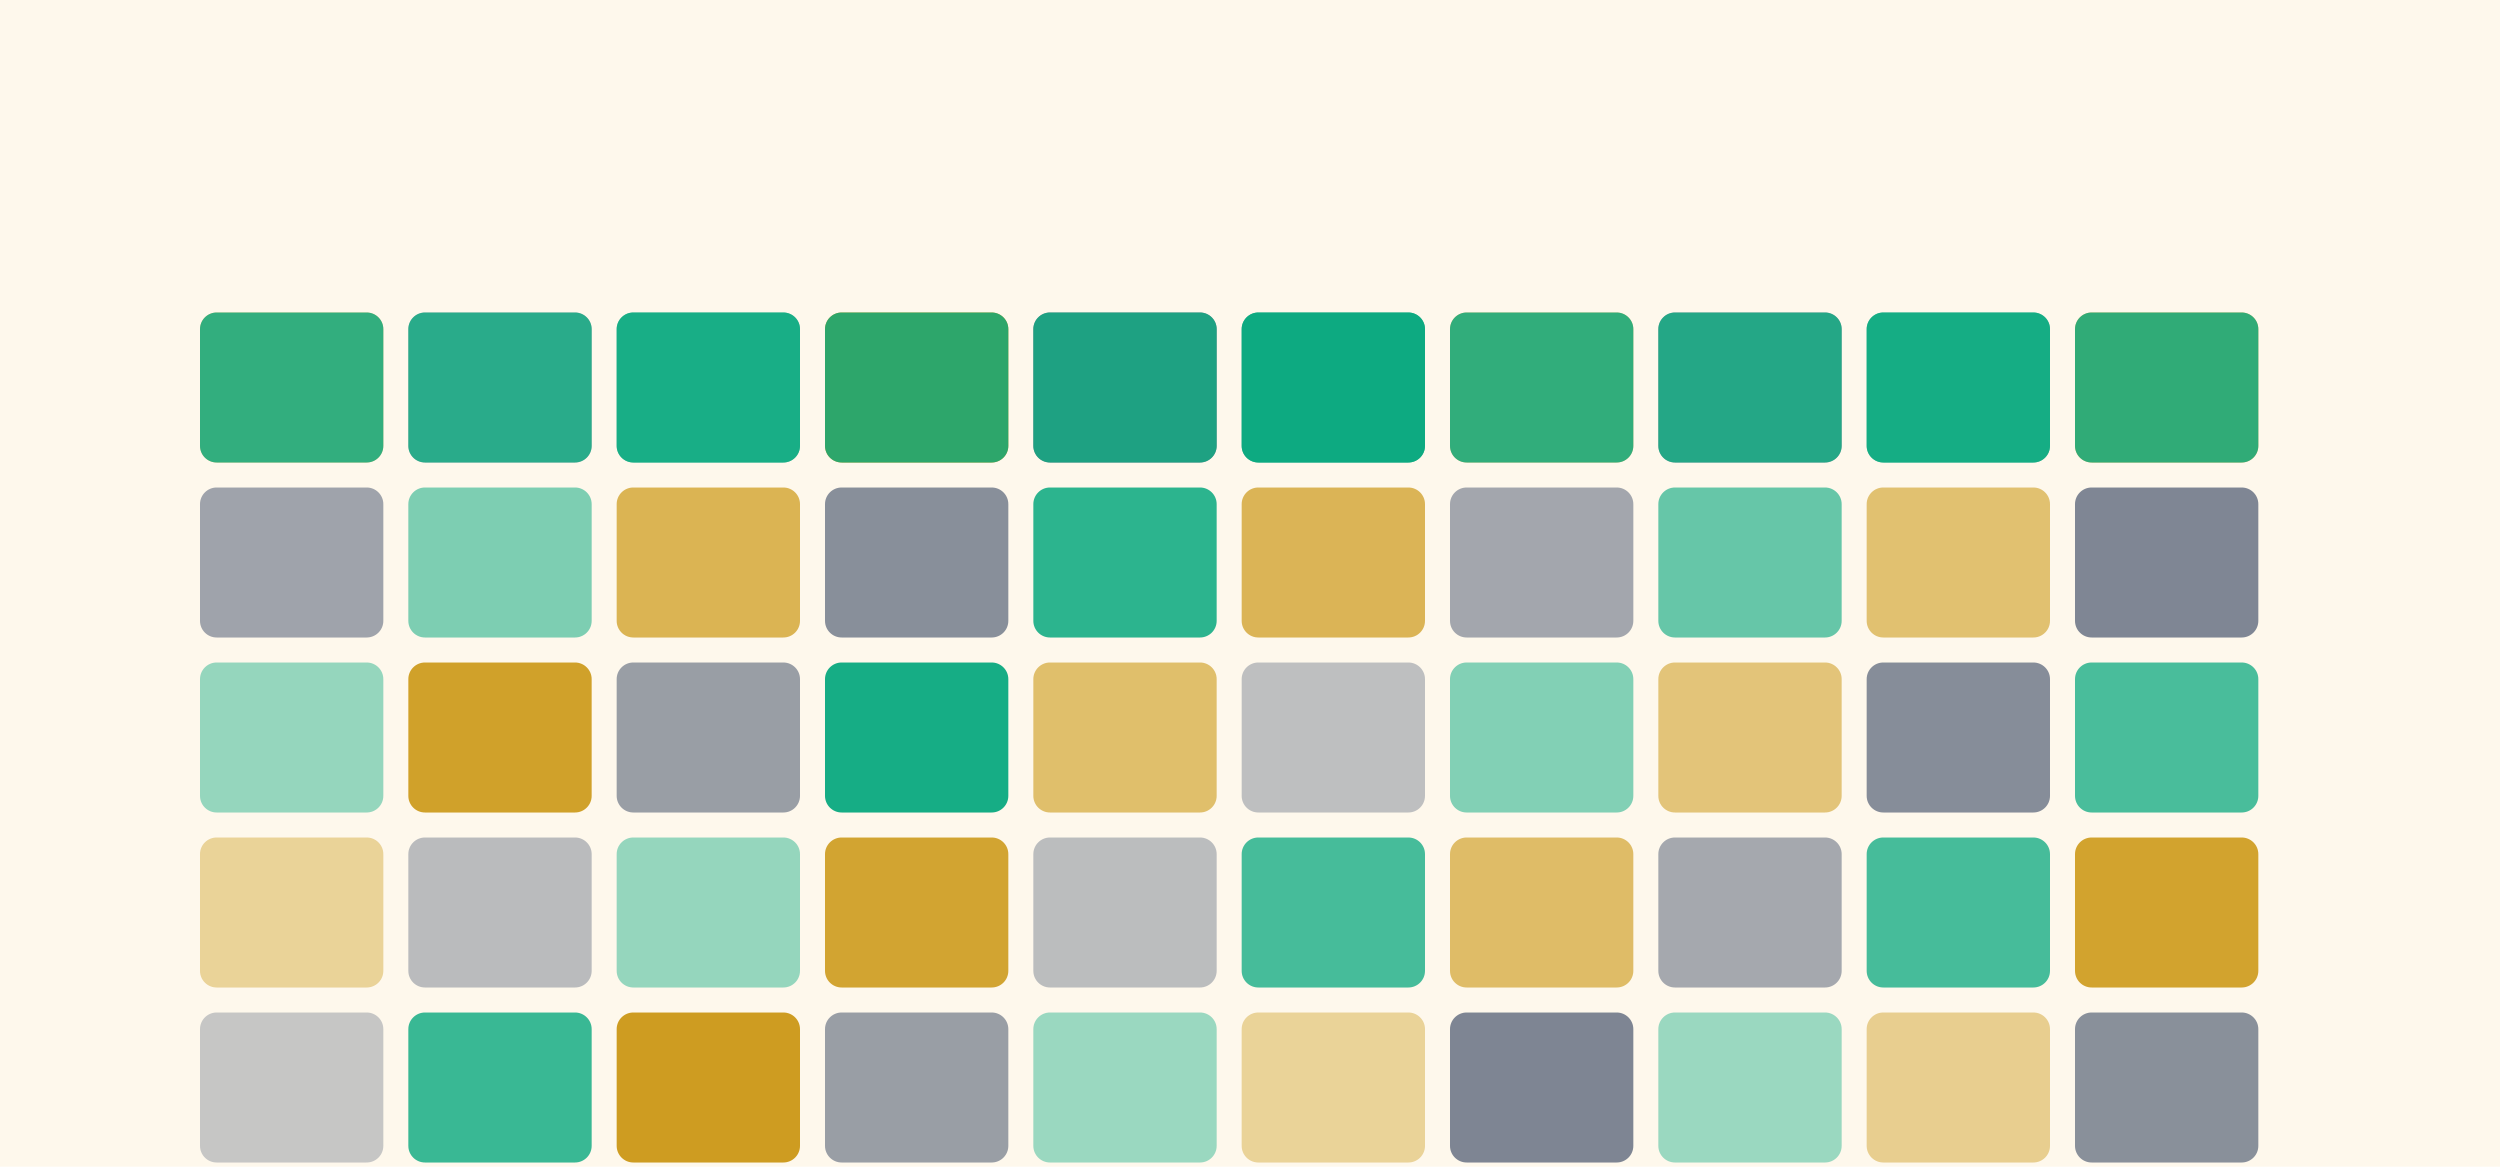
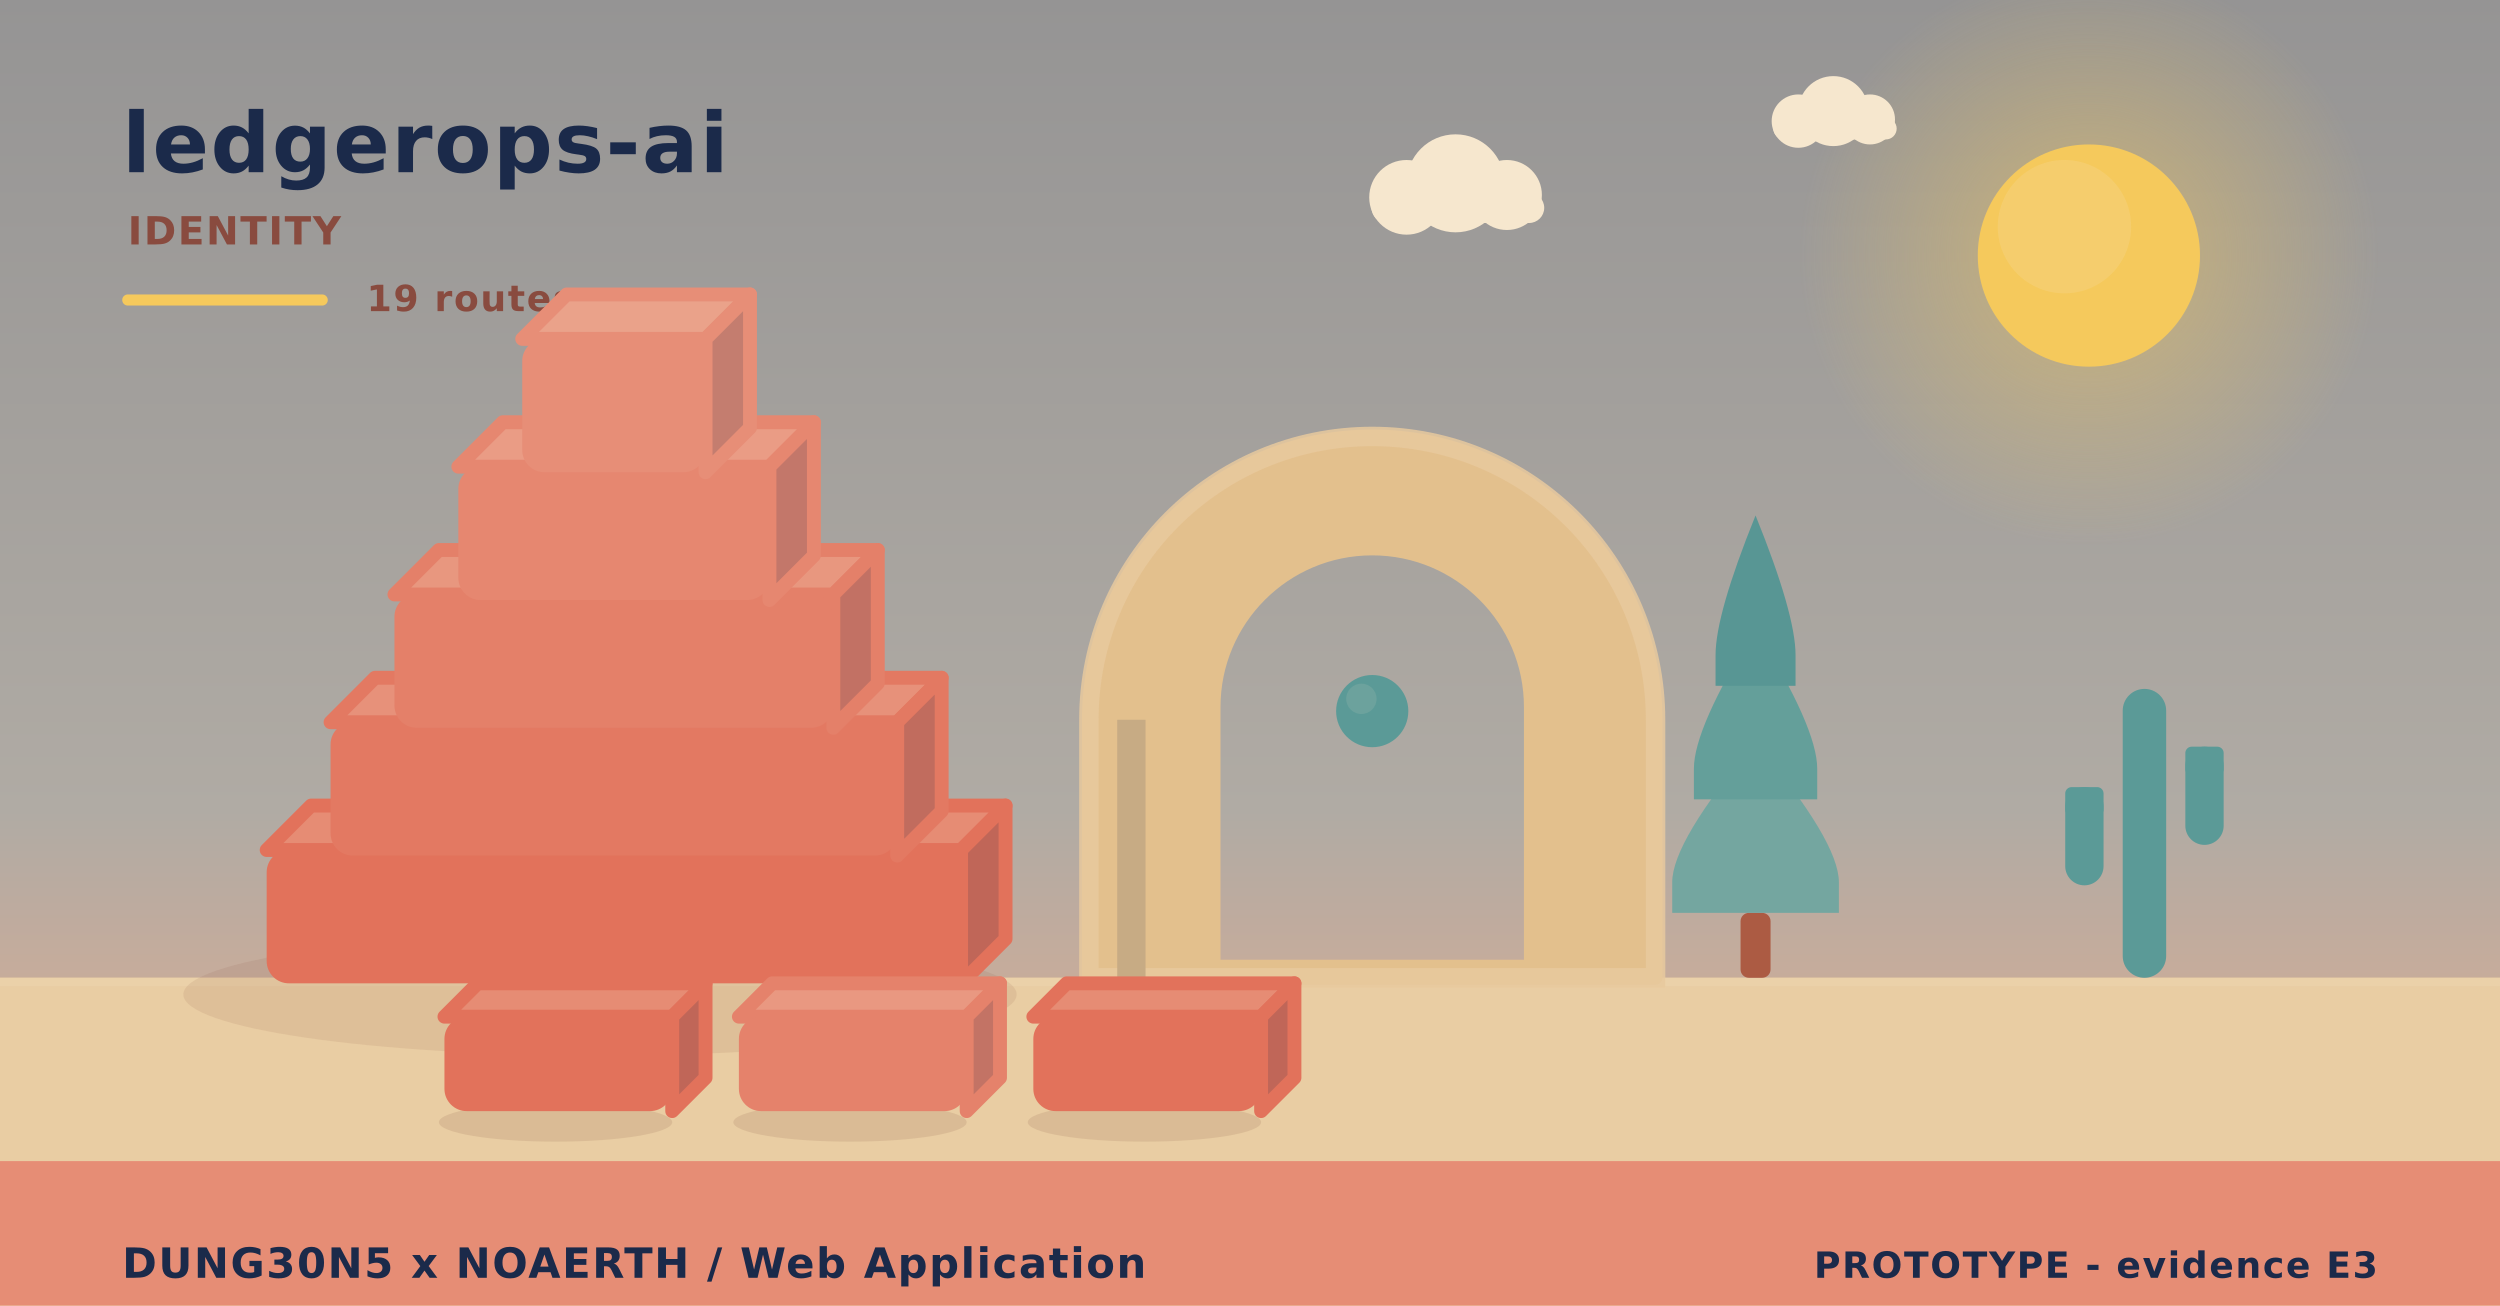
- <svg xmlns="http://www.w3.org/2000/svg" viewBox="0 0 1200 560" width="1200" height="560" role="img" aria-label="ledgerops-ai hero">
-   <rect width="1200" height="560" fill="#fef8ec" />
-   <defs>
-     <linearGradient id="gh" x1="0" y1="0" x2="1" y2="1">
-       <stop offset="0%" stop-color="#c78f02" />
-       <stop offset="100%" stop-color="#6e7788" />
-     </linearGradient>
-   </defs>
-   <rect x="96.00" y="150.00" width="88.00" height="72.00" rx="8.00" fill="#c78f02" opacity="0.46" />
-   <rect x="196.00" y="150.00" width="88.00" height="72.00" rx="8.00" fill="#6e7788" opacity="0.48" />
-   <rect x="296.00" y="150.00" width="88.00" height="72.00" rx="8.00" fill="#05a77d" opacity="0.61" />
-   <rect x="396.00" y="150.00" width="88.00" height="72.00" rx="8.00" fill="#c78f02" opacity="0.85" />
-   <rect x="496.00" y="150.00" width="88.00" height="72.00" rx="8.00" fill="#6e7788" opacity="0.86" />
-   <rect x="596.00" y="150.00" width="88.00" height="72.00" rx="8.00" fill="#05a77d" opacity="0.83" />
-   <rect x="696.00" y="150.00" width="88.00" height="72.00" rx="8.00" fill="#c78f02" opacity="0.51" />
-   <rect x="796.00" y="150.00" width="88.00" height="72.00" rx="8.00" fill="#6e7788" opacity="0.65" />
-   <rect x="896.00" y="150.00" width="88.00" height="72.00" rx="8.00" fill="#05a77d" opacity="0.67" />
-   <rect x="996.00" y="150.00" width="88.00" height="72.00" rx="8.00" fill="#c78f02" opacity="0.60" />
-   <rect x="96.00" y="234.00" width="88.00" height="72.00" rx="8.00" fill="#6e7788" opacity="0.66" />
-   <rect x="196.00" y="234.00" width="88.00" height="72.00" rx="8.00" fill="#05a77d" opacity="0.52" />
-   <rect x="296.00" y="234.00" width="88.00" height="72.00" rx="8.00" fill="#c78f02" opacity="0.65" />
-   <rect x="396.00" y="234.00" width="88.00" height="72.00" rx="8.00" fill="#6e7788" opacity="0.82" />
-   <rect x="496.00" y="234.00" width="88.00" height="72.00" rx="8.00" fill="#05a77d" opacity="0.84" />
-   <rect x="596.00" y="234.00" width="88.00" height="72.00" rx="8.00" fill="#c78f02" opacity="0.64" />
-   <rect x="696.00" y="234.00" width="88.00" height="72.00" rx="8.00" fill="#6e7788" opacity="0.63" />
-   <rect x="796.00" y="234.00" width="88.00" height="72.00" rx="8.00" fill="#05a77d" opacity="0.61" />
-   <rect x="896.00" y="234.00" width="88.00" height="72.00" rx="8.00" fill="#c78f02" opacity="0.53" />
-   <rect x="996.00" y="234.00" width="88.00" height="72.00" rx="8.00" fill="#6e7788" opacity="0.88" />
-   <rect x="96.00" y="318.00" width="88.00" height="72.00" rx="8.00" fill="#05a77d" opacity="0.42" />
-   <rect x="196.00" y="318.00" width="88.00" height="72.00" rx="8.00" fill="#c78f02" opacity="0.83" />
-   <rect x="296.00" y="318.00" width="88.00" height="72.00" rx="8.00" fill="#6e7788" opacity="0.70" />
-   <rect x="396.00" y="318.00" width="88.00" height="72.00" rx="8.00" fill="#05a77d" opacity="0.93" />
-   <rect x="496.00" y="318.00" width="88.00" height="72.00" rx="8.00" fill="#c78f02" opacity="0.55" />
-   <rect x="596.00" y="318.00" width="88.00" height="72.00" rx="8.00" fill="#6e7788" opacity="0.44" />
-   <rect x="696.00" y="318.00" width="88.00" height="72.00" rx="8.00" fill="#05a77d" opacity="0.50" />
-   <rect x="796.00" y="318.00" width="88.00" height="72.00" rx="8.00" fill="#c78f02" opacity="0.49" />
-   <rect x="896.00" y="318.00" width="88.00" height="72.00" rx="8.00" fill="#6e7788" opacity="0.83" />
-   <rect x="996.00" y="318.00" width="88.00" height="72.00" rx="8.00" fill="#05a77d" opacity="0.73" />
-   <rect x="96.00" y="402.00" width="88.00" height="72.00" rx="8.00" fill="#c78f02" opacity="0.36" />
-   <rect x="196.00" y="402.00" width="88.00" height="72.00" rx="8.00" fill="#6e7788" opacity="0.47" />
-   <rect x="296.00" y="402.00" width="88.00" height="72.00" rx="8.00" fill="#05a77d" opacity="0.42" />
-   <rect x="396.00" y="402.00" width="88.00" height="72.00" rx="8.00" fill="#c78f02" opacity="0.80" />
-   <rect x="496.00" y="402.00" width="88.00" height="72.00" rx="8.00" fill="#6e7788" opacity="0.46" />
-   <rect x="596.00" y="402.00" width="88.00" height="72.00" rx="8.00" fill="#05a77d" opacity="0.74" />
-   <rect x="696.00" y="402.00" width="88.00" height="72.00" rx="8.00" fill="#c78f02" opacity="0.57" />
-   <rect x="796.00" y="402.00" width="88.00" height="72.00" rx="8.00" fill="#6e7788" opacity="0.62" />
-   <rect x="896.00" y="402.00" width="88.00" height="72.00" rx="8.00" fill="#05a77d" opacity="0.74" />
-   <rect x="996.00" y="402.00" width="88.00" height="72.00" rx="8.00" fill="#c78f02" opacity="0.81" />
-   <rect x="96.00" y="486.00" width="88.00" height="72.00" rx="8.00" fill="#6e7788" opacity="0.39" />
-   <rect x="196.00" y="486.00" width="88.00" height="72.00" rx="8.00" fill="#05a77d" opacity="0.79" />
-   <rect x="296.00" y="486.00" width="88.00" height="72.00" rx="8.00" fill="#c78f02" opacity="0.87" />
-   <rect x="396.00" y="486.00" width="88.00" height="72.00" rx="8.00" fill="#6e7788" opacity="0.70" />
-   <rect x="496.00" y="486.00" width="88.00" height="72.00" rx="8.00" fill="#05a77d" opacity="0.40" />
-   <rect x="596.00" y="486.00" width="88.00" height="72.00" rx="8.00" fill="#c78f02" opacity="0.36" />
-   <rect x="696.00" y="486.00" width="88.00" height="72.00" rx="8.00" fill="#6e7788" opacity="0.89" />
-   <rect x="796.00" y="486.00" width="88.00" height="72.00" rx="8.00" fill="#05a77d" opacity="0.40" />
-   <rect x="896.00" y="486.00" width="88.00" height="72.00" rx="8.00" fill="#c78f02" opacity="0.40" />
-   <rect x="996.00" y="486.00" width="88.00" height="72.00" rx="8.00" fill="#6e7788" opacity="0.81" />
+ <svg xmlns="http://www.w3.org/2000/svg" width="900" height="470" viewBox="0 0 900 470" role="img" aria-label="ledgerops-ai - identity">
+   <linearGradient id="skyh" x1="0" y1="0" x2="0" y2="1">
+     <stop offset="0" stop-color="#959494" />
+     <stop offset="0.62" stop-color="#b0aba4" />
+     <stop offset="1" stop-color="#f3ad8a" />
+   </linearGradient>
+   <rect width="900" height="470" fill="url(#skyh)" />
+   <radialGradient id="sunh">
+     <stop offset="0.35" stop-color="#f5c95c" stop-opacity="0.34" />
+     <stop offset="1" stop-color="#f5c95c" stop-opacity="0" />
+   </radialGradient>
+   <circle cx="752" cy="92" r="104" fill="url(#sunh)" />
+   <circle cx="752" cy="92" r="40" fill="#f5c95c" />
+   <circle cx="743.2" cy="81.6" r="24" fill="#f5d27e" opacity="0.5" />
  <g>
-     <rect x="96.00" y="150.00" width="88.00" height="72.00" rx="8.00" fill="#05a77d" opacity="0.80" />
-     <animate attributeName="opacity" values="0.25;1.0;0.25" dur="11.733s" begin="5.53s" repeatCount="indefinite" />
+     <circle cx="524" cy="66" r="17.64" fill="#f6e7ce" />
+     <circle cx="506.36" cy="71.04" r="13.44" fill="#f6e7ce" />
+     <circle cx="542.48" cy="70.2" r="12.6" fill="#f6e7ce" />
+     <rect x="493.76" y="69.36" width="62.16" height="10.92" rx="5.46" fill="#f6e7ce" />
+     <animateTransform attributeName="transform" type="translate" values="0 0;24 0;0 0" dur="36s" begin="0s" repeatCount="indefinite" />
  </g>
  <g>
-     <rect x="196.00" y="150.00" width="88.00" height="72.00" rx="8.00" fill="#05a77d" opacity="0.80" />
-     <animate attributeName="opacity" values="0.25;1.0;0.25" dur="11.733s" begin="5.85s" repeatCount="indefinite" />
+     <circle cx="660" cy="40" r="12.6" fill="#f6e7ce" />
+     <circle cx="647.4" cy="43.6" r="9.6" fill="#f6e7ce" />
+     <circle cx="673.2" cy="43" r="9" fill="#f6e7ce" />
+     <rect x="638.4" y="42.4" width="44.4" height="7.8" rx="3.9" fill="#f6e7ce" />
+     <animateTransform attributeName="transform" type="translate" values="0 0;-18 0;0 0" dur="46s" begin="3s" repeatCount="indefinite" />
+   </g>
+   <rect x="0" y="352" width="900" height="118" fill="#e9cda3" />
+   <rect x="0" y="352" width="900" height="3" fill="#ebd1a9" />
+   <text x="44" y="62" font-family="Verdana,DejaVu Sans,sans-serif" font-size="30" font-weight="700" letter-spacing="0.6" fill="#1b2a4a" text-anchor="start">ledgerops-ai</text>
+   <text x="46" y="88" font-family="Verdana,DejaVu Sans,sans-serif" font-size="14" font-weight="700" letter-spacing="0.6" fill="#894b3f" text-anchor="start">IDENTITY</text>
+   <rect x="44" y="106" width="74" height="4" rx="2" fill="#f5c95c" />
+   <text x="132" y="112" font-family="Verdana,DejaVu Sans,sans-serif" font-size="13" font-weight="700" letter-spacing="0.6" fill="#894b3f" text-anchor="start">19 routes</text>
+   <ellipse cx="216" cy="358" rx="150" ry="22" fill="rgba(138,90,68,0.11)" />
+   <g>
+     <path d="M96,306 L346,306 L362,290 L112,290 Z" fill="#e68c74" stroke="#e2725b" stroke-width="5" stroke-linejoin="round" />
+     <path d="M346,306 L362,290 L362,338 L346,354 Z" fill="#c06658" stroke="#e2725b" stroke-width="5" stroke-linejoin="round" />
+     <rect x="96" y="306" width="250" height="48" rx="8" fill="#e2725b" />
+     <animateTransform attributeName="transform" type="translate" values="0 10;0 0" dur="0.9s" begin="0s" fill="freeze" />
  </g>
  <g>
-     <rect x="296.00" y="150.00" width="88.00" height="72.00" rx="8.00" fill="#05a77d" opacity="0.80" />
-     <animate attributeName="opacity" values="0.25;1.0;0.25" dur="11.733s" begin="6.17s" repeatCount="indefinite" />
+     <path d="M119,260 L323,260 L339,244 L135,244 Z" fill="#e7917a" stroke="#e37962" stroke-width="5" stroke-linejoin="round" />
+     <path d="M323,260 L339,244 L339,292 L323,308 Z" fill="#c16c5e" stroke="#e37962" stroke-width="5" stroke-linejoin="round" />
+     <rect x="119" y="260" width="204" height="48" rx="8" fill="#e37962" />
+     <animateTransform attributeName="transform" type="translate" values="0 10;0 0" dur="0.9s" begin="0.28s" fill="freeze" />
  </g>
  <g>
-     <rect x="396.00" y="150.00" width="88.00" height="72.00" rx="8.00" fill="#05a77d" opacity="0.80" />
-     <animate attributeName="opacity" values="0.25;1.0;0.25" dur="11.733s" begin="6.49s" repeatCount="indefinite" />
+     <path d="M142,214 L300,214 L316,198 L158,198 Z" fill="#e8977f" stroke="#e48069" stroke-width="5" stroke-linejoin="round" />
+     <path d="M300,214 L316,198 L316,246 L300,262 Z" fill="#c27164" stroke="#e48069" stroke-width="5" stroke-linejoin="round" />
+     <rect x="142" y="214" width="158" height="48" rx="8" fill="#e48069" />
+     <animateTransform attributeName="transform" type="translate" values="0 10;0 0" dur="0.9s" begin="0.56s" fill="freeze" />
  </g>
  <g>
-     <rect x="496.00" y="150.00" width="88.00" height="72.00" rx="8.00" fill="#05a77d" opacity="0.80" />
-     <animate attributeName="opacity" values="0.25;1.0;0.25" dur="11.733s" begin="6.81s" repeatCount="indefinite" />
+     <path d="M165,168 L277,168 L293,152 L181,152 Z" fill="#ea9c85" stroke="#e68770" stroke-width="5" stroke-linejoin="round" />
+     <path d="M277,168 L293,152 L293,200 L277,216 Z" fill="#c3776a" stroke="#e68770" stroke-width="5" stroke-linejoin="round" />
+     <rect x="165" y="168" width="112" height="48" rx="8" fill="#e68770" />
+     <animateTransform attributeName="transform" type="translate" values="0 10;0 0" dur="0.9s" begin="0.84s" fill="freeze" />
  </g>
  <g>
-     <rect x="596.00" y="150.00" width="88.00" height="72.00" rx="8.00" fill="#05a77d" opacity="0.80" />
-     <animate attributeName="opacity" values="0.25;1.0;0.25" dur="11.733s" begin="7.13s" repeatCount="indefinite" />
+     <path d="M188,122 L254,122 L270,106 L204,106 Z" fill="#eaa28a" stroke="#e78e77" stroke-width="5" stroke-linejoin="round" />
+     <path d="M254,122 L270,106 L270,154 L254,170 Z" fill="#c47d6f" stroke="#e78e77" stroke-width="5" stroke-linejoin="round" />
+     <rect x="188" y="122" width="66" height="48" rx="8" fill="#e78e77" />
+     <animateTransform attributeName="transform" type="translate" values="0 10;0 0" dur="0.9s" begin="1.12s" fill="freeze" />
  </g>
+   <path d="M392,352 L392,259.12 A102,102 0 0 1 596,259.12 L596,352 Z M436.88,348 L436.88,254.55 A57.12,57.12 0 0 1 551.12,254.55 L551.12,348 Z" fill="#e3c08d" fill-rule="evenodd" stroke="#e3c08d" stroke-width="5" stroke-linejoin="round" />
+   <path d="M392,352 L392,259.12 A102,102 0 0 1 596,259.12 L596,352 Z" fill="none" stroke="#e8c99d" stroke-width="7" stroke-linecap="round" opacity="0.85" />
+   <rect x="402.2" y="259.12" width="10.2" height="92.88" fill="#c7ab84" />
  <g>
-     <rect x="696.00" y="150.00" width="88.00" height="72.00" rx="8.00" fill="#05a77d" opacity="0.80" />
-     <animate attributeName="opacity" values="0.25;1.0;0.25" dur="11.733s" begin="7.45s" repeatCount="indefinite" />
+     <circle cx="494" cy="256" r="13" fill="#5b9a97" />
+     <circle cx="490.1" cy="251.58" r="5.46" fill="#7aa9a2" opacity="0.55" />
+     <animate attributeName="opacity" values="0.78;1;0.78" dur="5.2s" begin="0s" repeatCount="indefinite" />
  </g>
+   <rect x="626.6" y="328.64" width="10.8" height="23.36" rx="3" fill="#ac5b43" />
+   <path d="M632,267.32 Q602,302.89 602,317.6 Q602,328.64 602,328.64 L662,328.64 Q662,328.64 662,317.6 Q662,302.89 632,267.32 Z" fill="#74a6a0" />
+   <path d="M632,226.44 Q609.8,262.01 609.8,276.72 Q609.8,287.76 609.8,287.76 L654.2,287.76 Q654.2,287.76 654.2,276.72 Q654.2,262.01 632,226.44 Z" fill="#649f9a" />
+   <path d="M632,185.56 Q617.6,221.13 617.6,235.84 Q617.6,246.88 617.6,246.88 L646.4,246.88 Q646.4,246.88 646.4,235.84 Q646.4,221.13 632,185.56 Z" fill="#589694" />
+   <rect x="764.18" y="248" width="15.64" height="104" rx="7.82" fill="#5b9a97" />
+   <rect x="743.48" y="283.36" width="13.8" height="35.36" rx="6.9" fill="#5b9a97" />
+   <rect x="743.48" y="283.36" width="13.8" height="10.4" rx="2.3" fill="#5b9a97" />
+   <rect x="786.72" y="268.8" width="13.8" height="35.36" rx="6.9" fill="#5b9a97" />
+   <rect x="786.72" y="268.8" width="13.8" height="10.4" rx="2.3" fill="#5b9a97" />
+   <ellipse cx="200" cy="404" rx="42" ry="7" fill="rgba(138,90,68,0.15)" />
  <g>
-     <rect x="796.00" y="150.00" width="88.00" height="72.00" rx="8.00" fill="#05a77d" opacity="0.80" />
-     <animate attributeName="opacity" values="0.25;1.0;0.25" dur="11.733s" begin="7.77s" repeatCount="indefinite" />
+     <path d="M160,366 L242,366 L254,354 L172,354 Z" fill="#e68c74" stroke="#e2725b" stroke-width="5" stroke-linejoin="round" />
+     <path d="M242,366 L254,354 L254,388 L242,400 Z" fill="#c06658" stroke="#e2725b" stroke-width="5" stroke-linejoin="round" />
+     <rect x="160" y="366" width="82" height="34" rx="8" fill="#e2725b" />
+     <animateTransform attributeName="transform" type="translate" values="0 10;0 0" dur="0.7s" begin="0.8s" fill="freeze" />
  </g>
+   <ellipse cx="306" cy="404" rx="42" ry="7" fill="rgba(138,90,68,0.15)" />
  <g>
-     <rect x="896.00" y="150.00" width="88.00" height="72.00" rx="8.00" fill="#05a77d" opacity="0.80" />
-     <animate attributeName="opacity" values="0.25;1.0;0.25" dur="11.733s" begin="8.09s" repeatCount="indefinite" />
+     <path d="M266,366 L348,366 L360,354 L278,354 Z" fill="#e99881" stroke="#e5826b" stroke-width="5" stroke-linejoin="round" />
+     <path d="M348,366 L360,354 L360,388 L348,400 Z" fill="#c37365" stroke="#e5826b" stroke-width="5" stroke-linejoin="round" />
+     <rect x="266" y="366" width="82" height="34" rx="8" fill="#e5826b" />
+     <animateTransform attributeName="transform" type="translate" values="0 10;0 0" dur="0.7s" begin="0.95s" fill="freeze" />
  </g>
+   <ellipse cx="412" cy="404" rx="42" ry="7" fill="rgba(138,90,68,0.15)" />
  <g>
-     <rect x="996.00" y="150.00" width="88.00" height="72.00" rx="8.00" fill="#05a77d" opacity="0.80" />
-     <animate attributeName="opacity" values="0.25;1.0;0.25" dur="11.733s" begin="8.41s" repeatCount="indefinite" />
+     <path d="M372,366 L454,366 L466,354 L384,354 Z" fill="#e68c74" stroke="#e2725b" stroke-width="5" stroke-linejoin="round" />
+     <path d="M454,366 L466,354 L466,388 L454,400 Z" fill="#c06658" stroke="#e2725b" stroke-width="5" stroke-linejoin="round" />
+     <rect x="372" y="366" width="82" height="34" rx="8" fill="#e2725b" />
+     <animateTransform attributeName="transform" type="translate" values="0 10;0 0" dur="0.7s" begin="1.1s" fill="freeze" />
  </g>
+   <rect x="0" y="418" width="900" height="52" rx="0" fill="#e68972" opacity="0.94" />
+   <text x="44" y="460" font-family="Verdana,DejaVu Sans,sans-serif" font-size="15" font-weight="700" letter-spacing="0.6" fill="#1b2a4a" text-anchor="start">DUNG30N5 x NOAERTH  /  Web Application</text>
+   <text x="856" y="460" font-family="Verdana,DejaVu Sans,sans-serif" font-size="13" font-weight="700" letter-spacing="0.6" fill="#1b2a4a" text-anchor="end">PROTOTYPE  -  evidence E3</text>
</svg>
